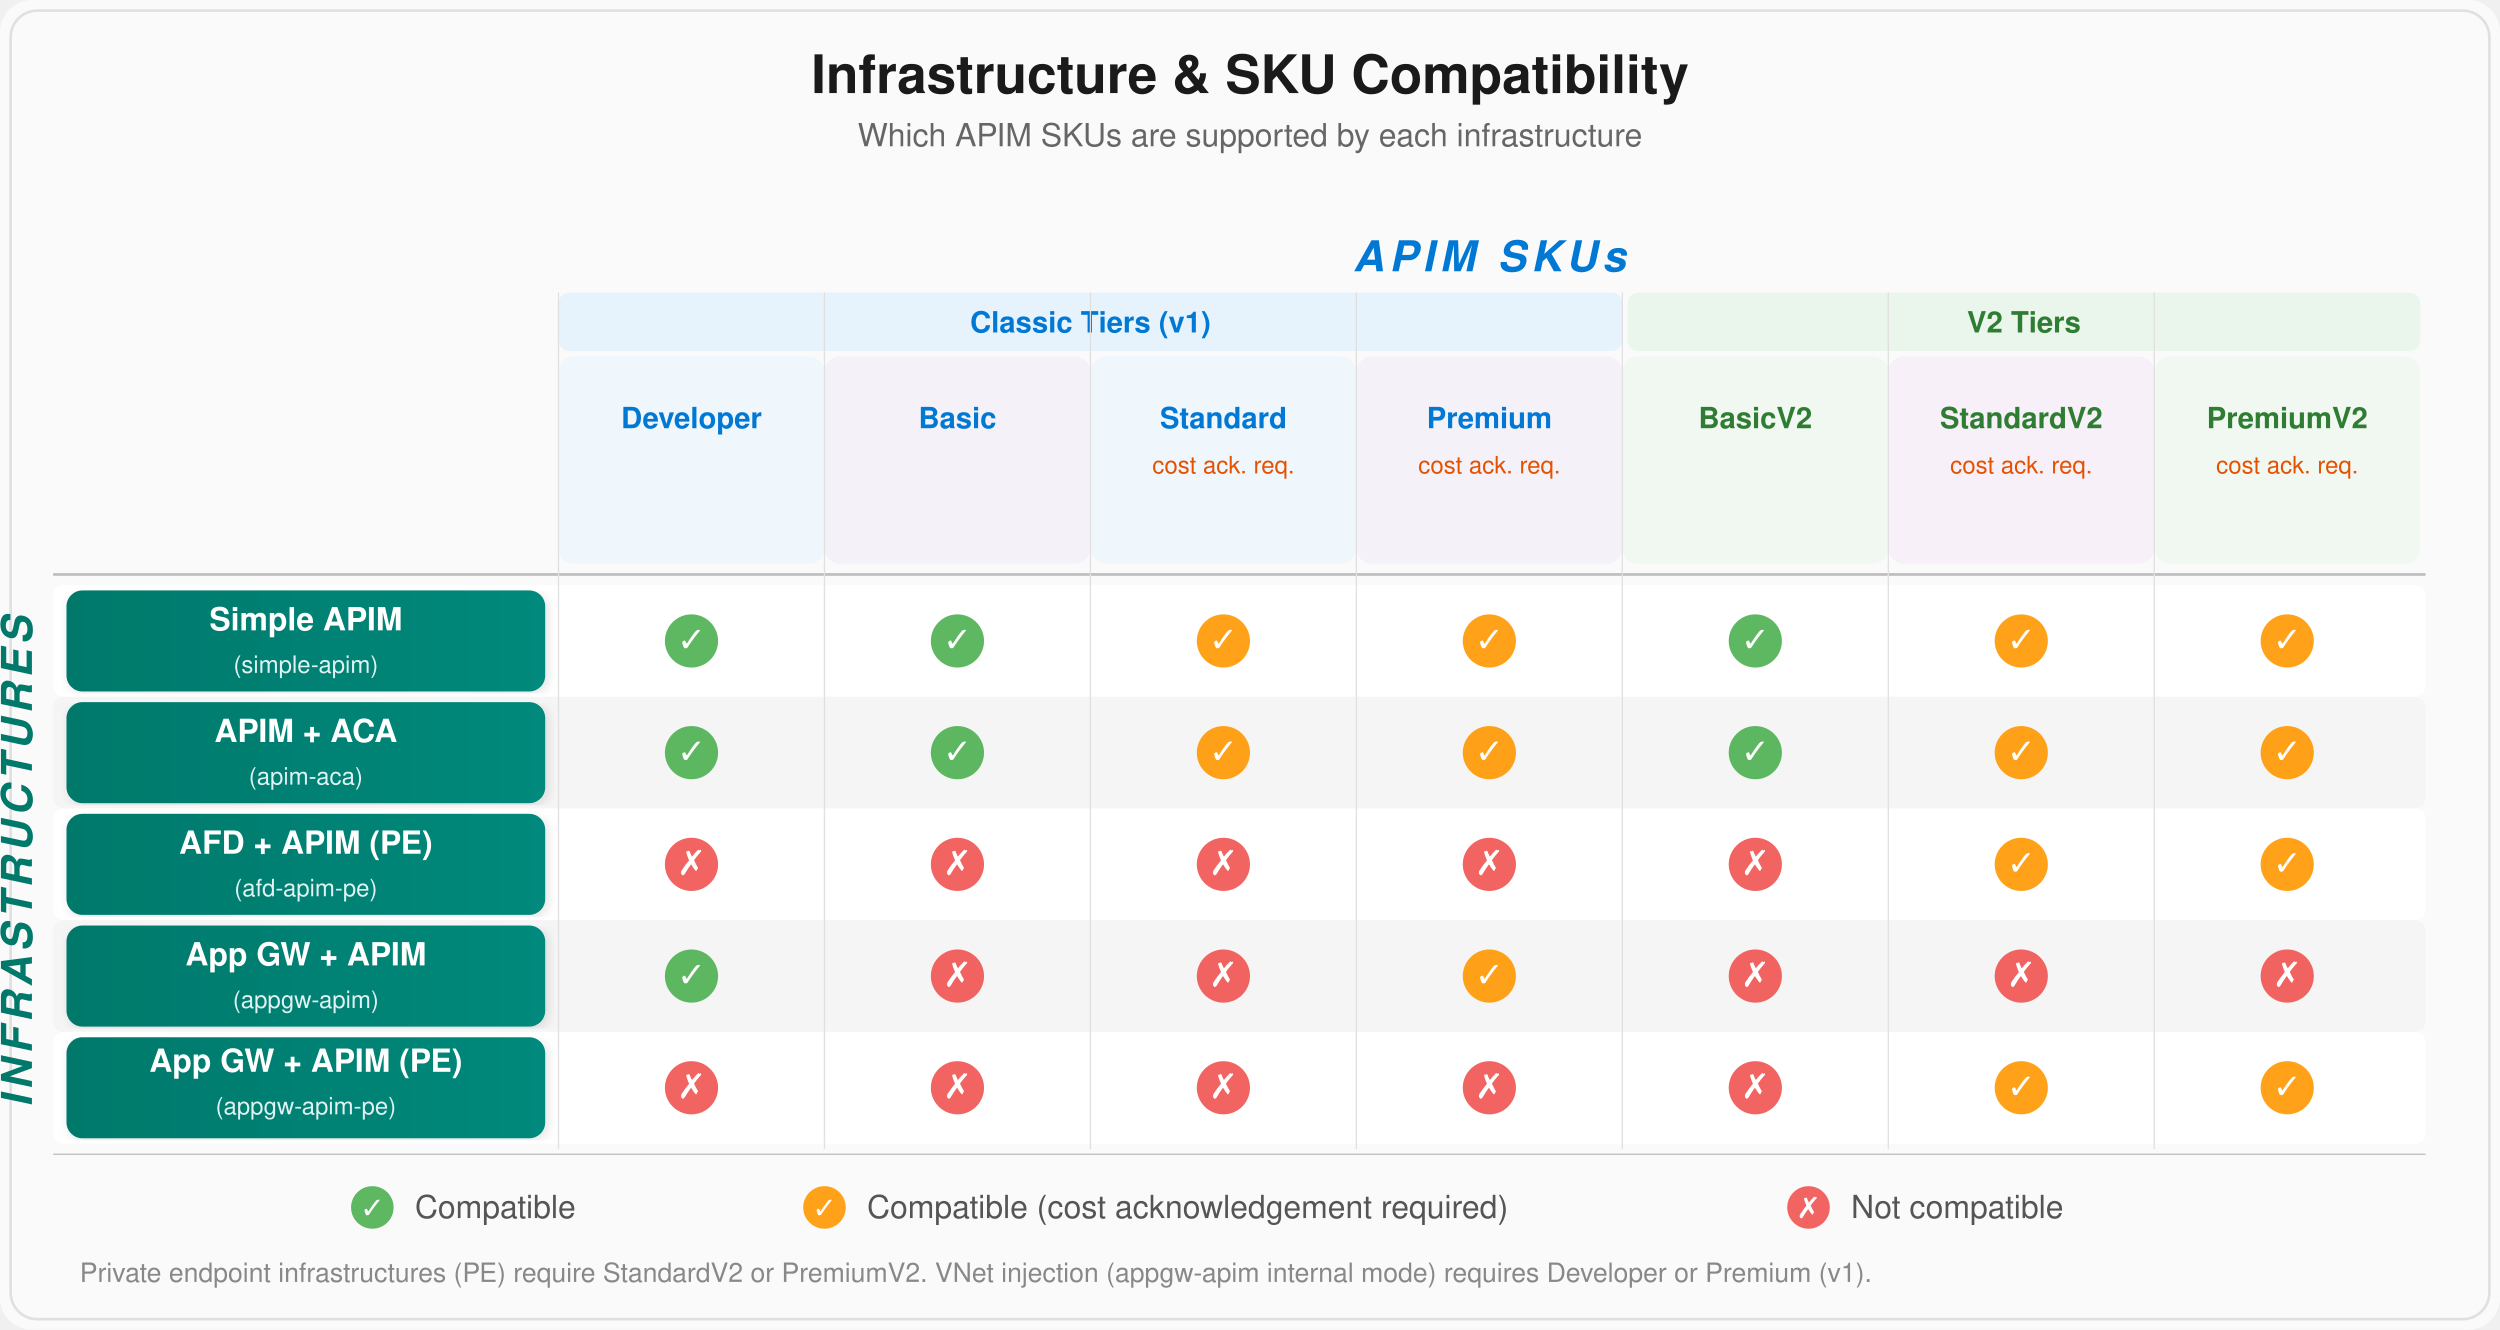
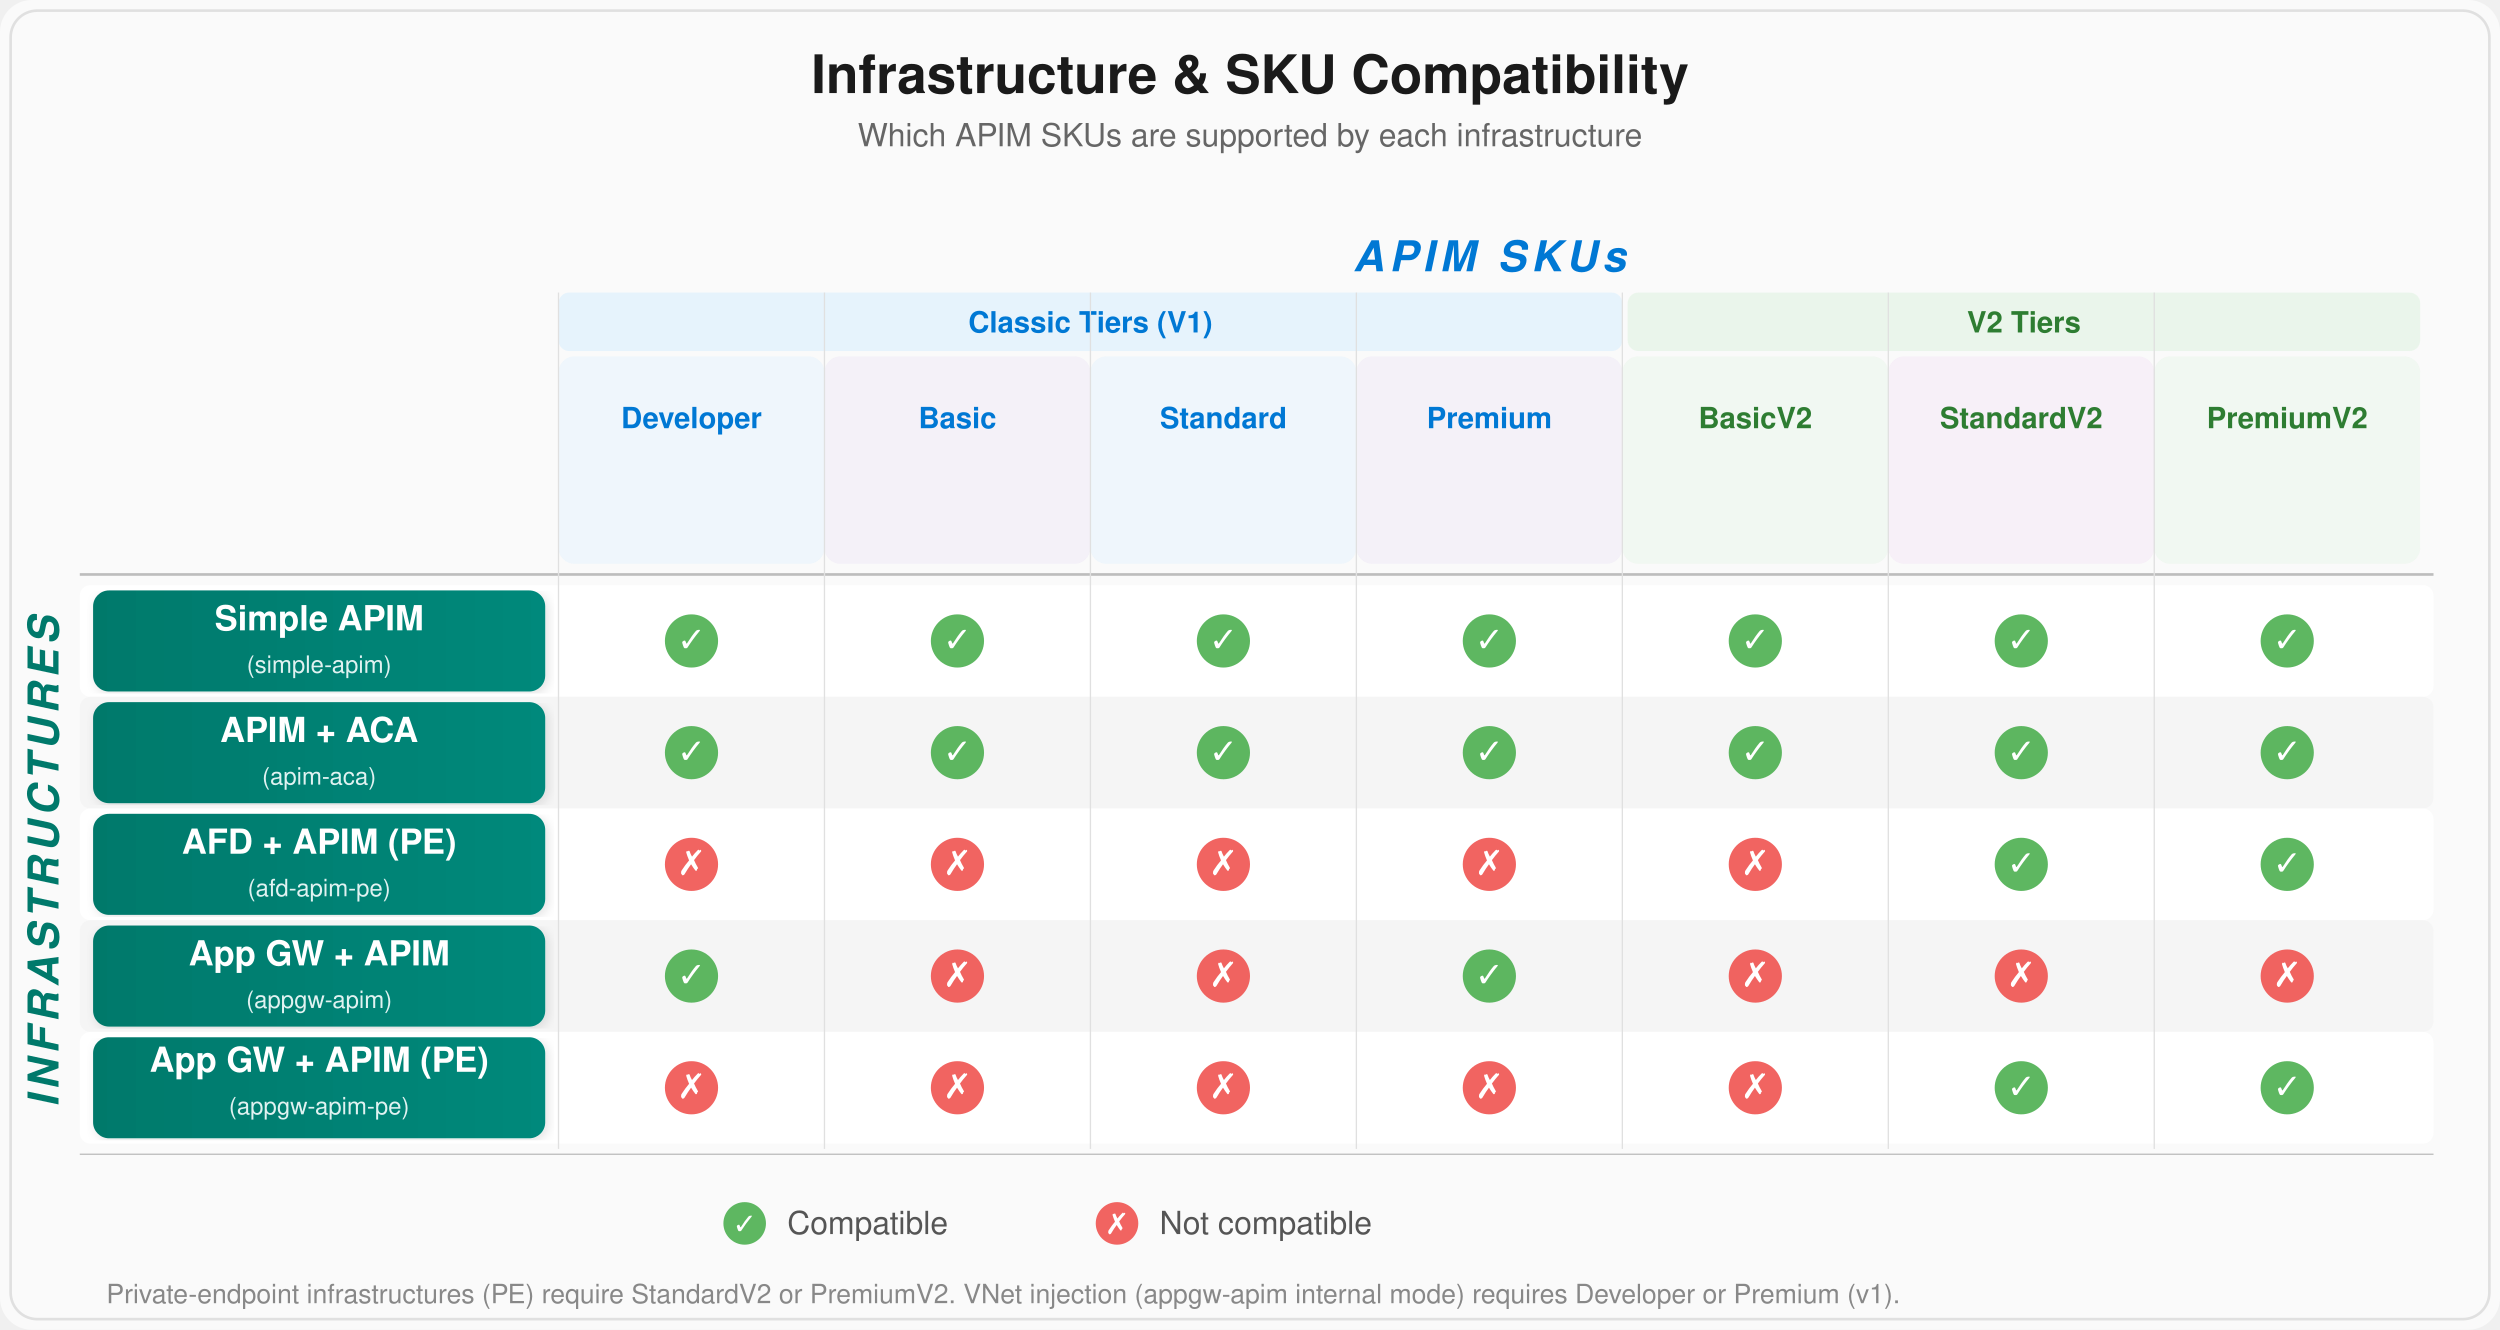
<svg xmlns="http://www.w3.org/2000/svg" viewBox="0 0 940 500" font-family="Segoe UI, Helvetica, Arial, sans-serif">
  <defs>
    <linearGradient id="skuHeaderGrad" x1="0%" y1="0%" x2="0%" y2="100%">
      <stop offset="0%" stop-color="#0078D4" />
      <stop offset="100%" stop-color="#005A9E" />
    </linearGradient>
    <linearGradient id="infraLabelGrad" x1="0%" y1="0%" x2="100%" y2="0%">
      <stop offset="0%" stop-color="#00796B" />
      <stop offset="100%" stop-color="#00897B" />
    </linearGradient>
    <filter id="sh" x="-2%" y="-2%" width="104%" height="104%">
      <feDropShadow dx="1" dy="1" stdDeviation="2" flood-opacity="0.12" />
    </filter>
  </defs>
  <rect width="940" height="500" rx="12" fill="#FAFAFA" />
  <rect x="4" y="4" width="932" height="492" rx="10" fill="none" stroke="#E0E0E0" stroke-width="1" />
  <g transform="translate(0,20)">
    <text x="470" y="15" text-anchor="middle" font-size="20" font-weight="700" fill="#1A1A1A">Infrastructure &amp; SKU Compatibility</text>
    <text x="470" y="35" text-anchor="middle" font-size="12" fill="#666666">Which APIM SKUs are supported by each infrastructure</text>
    <text x="560" y="82" text-anchor="middle" font-size="16" font-weight="700" font-style="italic" fill="#0078D4" letter-spacing="2">APIM SKUs</text>
-     <text x="12" y="304" text-anchor="middle" font-size="16" font-weight="700" font-style="italic" fill="#00796B" letter-spacing="2" transform="rotate(-90 12 304)">INFRASTRUCTURES</text>
+     <text x="22" y="304" text-anchor="middle" font-size="16" font-weight="700" font-style="italic" fill="#00796B" letter-spacing="2" transform="rotate(-90 22 304)">INFRASTRUCTURES</text>
    <rect x="210" y="90" width="400" height="22" rx="4" fill="#E3F2FD" opacity="0.85" />
-     <text x="410" y="105" text-anchor="middle" font-size="11" font-weight="700" fill="#0078D4">Classic Tiers (v1)</text>
+     <text x="410" y="105" text-anchor="middle" font-size="11" font-weight="700" fill="#0078D4">Classic Tiers (V1)</text>
    <rect x="612" y="90" width="298" height="22" rx="4" fill="#E8F5E9" opacity="0.85" />
    <text x="761" y="105" text-anchor="middle" font-size="11" font-weight="700" fill="#2E7D32">V2 Tiers</text>
    <rect x="210" y="114" width="100" height="78" rx="6" fill="#E3F2FD" opacity="0.5" />
    <rect x="310" y="114" width="100" height="78" rx="6" fill="#EDE7F6" opacity="0.5" />
    <rect x="410" y="114" width="100" height="78" rx="6" fill="#E3F2FD" opacity="0.5" />
    <rect x="510" y="114" width="100" height="78" rx="6" fill="#EDE7F6" opacity="0.5" />
    <rect x="610" y="114" width="100" height="78" rx="6" fill="#E8F5E9" opacity="0.5" />
    <rect x="710" y="114" width="100" height="78" rx="6" fill="#F3E5F5" opacity="0.5" />
    <rect x="810" y="114" width="100" height="78" rx="6" fill="#E8F5E9" opacity="0.5" />
    <text x="260" y="141" text-anchor="middle" font-size="11" font-weight="600" fill="#0078D4">Developer</text>
    <text x="360" y="141" text-anchor="middle" font-size="11" font-weight="600" fill="#0078D4">Basic</text>
    <text x="460" y="141" text-anchor="middle" font-size="11" font-weight="600" fill="#0078D4">Standard</text>
    <text x="560" y="141" text-anchor="middle" font-size="11" font-weight="600" fill="#0078D4">Premium</text>
    <text x="660" y="141" text-anchor="middle" font-size="11" font-weight="600" fill="#2E7D32">BasicV2</text>
    <text x="760" y="141" text-anchor="middle" font-size="11" font-weight="600" fill="#2E7D32">StandardV2</text>
    <text x="860" y="141" text-anchor="middle" font-size="11" font-weight="600" fill="#2E7D32">PremiumV2</text>
-     <text x="460" y="158" text-anchor="middle" font-size="9" fill="#E65100">cost ack. req.</text>
-     <text x="560" y="158" text-anchor="middle" font-size="9" fill="#E65100">cost ack. req.</text>
-     <text x="760" y="158" text-anchor="middle" font-size="9" fill="#E65100">cost ack. req.</text>
-     <text x="860" y="158" text-anchor="middle" font-size="9" fill="#E65100">cost ack. req.</text>
-     <line x1="20" y1="196" x2="912" y2="196" stroke="#BDBDBD" stroke-width="1" />
-     <rect x="20" y="200" width="892" height="42" rx="4" fill="#FFFFFF" />
-     <rect x="25" y="202" width="180" height="38" rx="6" fill="url(#infraLabelGrad)" filter="url(#sh)" />
-     <text x="115" y="217" text-anchor="middle" font-size="12" font-weight="600" fill="#FFFFFF">Simple APIM</text>
-     <text x="115" y="233" text-anchor="middle" font-size="9" fill="#E0F2F1">(simple-apim)</text>
-     <rect x="20" y="242" width="892" height="42" rx="4" fill="#F5F5F5" />
-     <rect x="25" y="244" width="180" height="38" rx="6" fill="url(#infraLabelGrad)" filter="url(#sh)" />
-     <text x="115" y="259" text-anchor="middle" font-size="12" font-weight="600" fill="#FFFFFF">APIM + ACA</text>
-     <text x="115" y="275" text-anchor="middle" font-size="9" fill="#E0F2F1">(apim-aca)</text>
-     <rect x="20" y="284" width="892" height="42" rx="4" fill="#FFFFFF" />
-     <rect x="25" y="286" width="180" height="38" rx="6" fill="url(#infraLabelGrad)" filter="url(#sh)" />
-     <text x="115" y="301" text-anchor="middle" font-size="12" font-weight="600" fill="#FFFFFF">AFD + APIM (PE)</text>
-     <text x="115" y="317" text-anchor="middle" font-size="9" fill="#E0F2F1">(afd-apim-pe)</text>
-     <rect x="20" y="326" width="892" height="42" rx="4" fill="#F5F5F5" />
-     <rect x="25" y="328" width="180" height="38" rx="6" fill="url(#infraLabelGrad)" filter="url(#sh)" />
-     <text x="115" y="343" text-anchor="middle" font-size="12" font-weight="600" fill="#FFFFFF">App GW + APIM</text>
-     <text x="115" y="359" text-anchor="middle" font-size="9" fill="#E0F2F1">(appgw-apim)</text>
-     <rect x="20" y="368" width="892" height="42" rx="4" fill="#FFFFFF" />
-     <rect x="25" y="370" width="180" height="38" rx="6" fill="url(#infraLabelGrad)" filter="url(#sh)" />
-     <text x="115" y="383" text-anchor="middle" font-size="12" font-weight="600" fill="#FFFFFF">App GW + APIM (PE)</text>
-     <text x="115" y="399" text-anchor="middle" font-size="9" fill="#E0F2F1">(appgw-apim-pe)</text>
+     <line x1="30" y1="196" x2="915" y2="196" stroke="#BDBDBD" stroke-width="1" />
+     <rect x="30" y="200" width="885" height="42" rx="4" fill="#FFFFFF" />
+     <rect x="35" y="202" width="170" height="38" rx="6" fill="url(#infraLabelGrad)" filter="url(#sh)" />
+     <text x="120" y="217" text-anchor="middle" font-size="13" font-weight="600" fill="#FFFFFF">Simple APIM</text>
+     <text x="120" y="233" text-anchor="middle" font-size="9" fill="#E0F2F1">(simple-apim)</text>
+     <rect x="30" y="242" width="885" height="42" rx="4" fill="#F5F5F5" />
+     <rect x="35" y="244" width="170" height="38" rx="6" fill="url(#infraLabelGrad)" filter="url(#sh)" />
+     <text x="120" y="259" text-anchor="middle" font-size="13" font-weight="600" fill="#FFFFFF">APIM + ACA</text>
+     <text x="120" y="275" text-anchor="middle" font-size="9" fill="#E0F2F1">(apim-aca)</text>
+     <rect x="30" y="284" width="885" height="42" rx="4" fill="#FFFFFF" />
+     <rect x="35" y="286" width="170" height="38" rx="6" fill="url(#infraLabelGrad)" filter="url(#sh)" />
+     <text x="120" y="301" text-anchor="middle" font-size="13" font-weight="600" fill="#FFFFFF">AFD + APIM (PE)</text>
+     <text x="120" y="317" text-anchor="middle" font-size="9" fill="#E0F2F1">(afd-apim-pe)</text>
+     <rect x="30" y="326" width="885" height="42" rx="4" fill="#F5F5F5" />
+     <rect x="35" y="328" width="170" height="38" rx="6" fill="url(#infraLabelGrad)" filter="url(#sh)" />
+     <text x="120" y="343" text-anchor="middle" font-size="13" font-weight="600" fill="#FFFFFF">App GW + APIM</text>
+     <text x="120" y="359" text-anchor="middle" font-size="9" fill="#E0F2F1">(appgw-apim)</text>
+     <rect x="30" y="368" width="885" height="42" rx="4" fill="#FFFFFF" />
+     <rect x="35" y="370" width="170" height="38" rx="6" fill="url(#infraLabelGrad)" filter="url(#sh)" />
+     <text x="120" y="383" text-anchor="middle" font-size="13" font-weight="600" fill="#FFFFFF">App GW + APIM (PE)</text>
+     <text x="120" y="399" text-anchor="middle" font-size="9" fill="#E0F2F1">(appgw-apim-pe)</text>
    <line x1="210" y1="90" x2="210" y2="412" stroke="#E0E0E0" stroke-width="0.5" />
    <line x1="310" y1="90" x2="310" y2="412" stroke="#E0E0E0" stroke-width="0.5" />
    <line x1="410" y1="90" x2="410" y2="412" stroke="#E0E0E0" stroke-width="0.5" />
    <line x1="510" y1="90" x2="510" y2="412" stroke="#E0E0E0" stroke-width="0.5" />
    <line x1="610" y1="90" x2="610" y2="412" stroke="#E0E0E0" stroke-width="0.5" />
    <line x1="710" y1="90" x2="710" y2="412" stroke="#E0E0E0" stroke-width="0.5" />
    <line x1="810" y1="90" x2="810" y2="412" stroke="#E0E0E0" stroke-width="0.5" />
    <circle cx="260" cy="221" r="10" fill="#4CAF50" opacity="0.9" />
    <text x="260" y="225" text-anchor="middle" font-size="13" font-weight="700" fill="#FFFFFF">✓</text>
    <circle cx="360" cy="221" r="10" fill="#4CAF50" opacity="0.9" />
    <text x="360" y="225" text-anchor="middle" font-size="13" font-weight="700" fill="#FFFFFF">✓</text>
-     <circle cx="460" cy="221" r="10" fill="#FF9800" opacity="0.9" />
+     <circle cx="460" cy="221" r="10" fill="#4CAF50" opacity="0.9" />
    <text x="460" y="225" text-anchor="middle" font-size="13" font-weight="700" fill="#FFFFFF">✓</text>
-     <circle cx="560" cy="221" r="10" fill="#FF9800" opacity="0.9" />
+     <circle cx="560" cy="221" r="10" fill="#4CAF50" opacity="0.9" />
    <text x="560" y="225" text-anchor="middle" font-size="13" font-weight="700" fill="#FFFFFF">✓</text>
    <circle cx="660" cy="221" r="10" fill="#4CAF50" opacity="0.9" />
    <text x="660" y="225" text-anchor="middle" font-size="13" font-weight="700" fill="#FFFFFF">✓</text>
-     <circle cx="760" cy="221" r="10" fill="#FF9800" opacity="0.9" />
+     <circle cx="760" cy="221" r="10" fill="#4CAF50" opacity="0.9" />
    <text x="760" y="225" text-anchor="middle" font-size="13" font-weight="700" fill="#FFFFFF">✓</text>
-     <circle cx="860" cy="221" r="10" fill="#FF9800" opacity="0.9" />
+     <circle cx="860" cy="221" r="10" fill="#4CAF50" opacity="0.9" />
    <text x="860" y="225" text-anchor="middle" font-size="13" font-weight="700" fill="#FFFFFF">✓</text>
    <circle cx="260" cy="263" r="10" fill="#4CAF50" opacity="0.9" />
    <text x="260" y="267" text-anchor="middle" font-size="13" font-weight="700" fill="#FFFFFF">✓</text>
    <circle cx="360" cy="263" r="10" fill="#4CAF50" opacity="0.9" />
    <text x="360" y="267" text-anchor="middle" font-size="13" font-weight="700" fill="#FFFFFF">✓</text>
-     <circle cx="460" cy="263" r="10" fill="#FF9800" opacity="0.9" />
+     <circle cx="460" cy="263" r="10" fill="#4CAF50" opacity="0.9" />
    <text x="460" y="267" text-anchor="middle" font-size="13" font-weight="700" fill="#FFFFFF">✓</text>
-     <circle cx="560" cy="263" r="10" fill="#FF9800" opacity="0.9" />
+     <circle cx="560" cy="263" r="10" fill="#4CAF50" opacity="0.9" />
    <text x="560" y="267" text-anchor="middle" font-size="13" font-weight="700" fill="#FFFFFF">✓</text>
    <circle cx="660" cy="263" r="10" fill="#4CAF50" opacity="0.9" />
    <text x="660" y="267" text-anchor="middle" font-size="13" font-weight="700" fill="#FFFFFF">✓</text>
-     <circle cx="760" cy="263" r="10" fill="#FF9800" opacity="0.9" />
+     <circle cx="760" cy="263" r="10" fill="#4CAF50" opacity="0.9" />
    <text x="760" y="267" text-anchor="middle" font-size="13" font-weight="700" fill="#FFFFFF">✓</text>
-     <circle cx="860" cy="263" r="10" fill="#FF9800" opacity="0.9" />
+     <circle cx="860" cy="263" r="10" fill="#4CAF50" opacity="0.9" />
    <text x="860" y="267" text-anchor="middle" font-size="13" font-weight="700" fill="#FFFFFF">✓</text>
    <circle cx="260" cy="305" r="10" fill="#EF5350" opacity="0.9" />
    <text x="260" y="309" text-anchor="middle" font-size="13" font-weight="700" fill="#FFFFFF">✗</text>
    <circle cx="360" cy="305" r="10" fill="#EF5350" opacity="0.9" />
    <text x="360" y="309" text-anchor="middle" font-size="13" font-weight="700" fill="#FFFFFF">✗</text>
    <circle cx="460" cy="305" r="10" fill="#EF5350" opacity="0.9" />
    <text x="460" y="309" text-anchor="middle" font-size="13" font-weight="700" fill="#FFFFFF">✗</text>
    <circle cx="560" cy="305" r="10" fill="#EF5350" opacity="0.9" />
    <text x="560" y="309" text-anchor="middle" font-size="13" font-weight="700" fill="#FFFFFF">✗</text>
    <circle cx="660" cy="305" r="10" fill="#EF5350" opacity="0.9" />
    <text x="660" y="309" text-anchor="middle" font-size="13" font-weight="700" fill="#FFFFFF">✗</text>
-     <circle cx="760" cy="305" r="10" fill="#FF9800" opacity="0.9" />
+     <circle cx="760" cy="305" r="10" fill="#4CAF50" opacity="0.9" />
    <text x="760" y="309" text-anchor="middle" font-size="13" font-weight="700" fill="#FFFFFF">✓</text>
-     <circle cx="860" cy="305" r="10" fill="#FF9800" opacity="0.9" />
+     <circle cx="860" cy="305" r="10" fill="#4CAF50" opacity="0.9" />
    <text x="860" y="309" text-anchor="middle" font-size="13" font-weight="700" fill="#FFFFFF">✓</text>
    <circle cx="260" cy="347" r="10" fill="#4CAF50" opacity="0.9" />
    <text x="260" y="351" text-anchor="middle" font-size="13" font-weight="700" fill="#FFFFFF">✓</text>
    <circle cx="360" cy="347" r="10" fill="#EF5350" opacity="0.9" />
    <text x="360" y="351" text-anchor="middle" font-size="13" font-weight="700" fill="#FFFFFF">✗</text>
    <circle cx="460" cy="347" r="10" fill="#EF5350" opacity="0.9" />
    <text x="460" y="351" text-anchor="middle" font-size="13" font-weight="700" fill="#FFFFFF">✗</text>
-     <circle cx="560" cy="347" r="10" fill="#FF9800" opacity="0.9" />
+     <circle cx="560" cy="347" r="10" fill="#4CAF50" opacity="0.9" />
    <text x="560" y="351" text-anchor="middle" font-size="13" font-weight="700" fill="#FFFFFF">✓</text>
    <circle cx="660" cy="347" r="10" fill="#EF5350" opacity="0.9" />
    <text x="660" y="351" text-anchor="middle" font-size="13" font-weight="700" fill="#FFFFFF">✗</text>
    <circle cx="760" cy="347" r="10" fill="#EF5350" opacity="0.9" />
    <text x="760" y="351" text-anchor="middle" font-size="13" font-weight="700" fill="#FFFFFF">✗</text>
    <circle cx="860" cy="347" r="10" fill="#EF5350" opacity="0.9" />
    <text x="860" y="351" text-anchor="middle" font-size="13" font-weight="700" fill="#FFFFFF">✗</text>
    <circle cx="260" cy="389" r="10" fill="#EF5350" opacity="0.9" />
    <text x="260" y="393" text-anchor="middle" font-size="13" font-weight="700" fill="#FFFFFF">✗</text>
    <circle cx="360" cy="389" r="10" fill="#EF5350" opacity="0.9" />
    <text x="360" y="393" text-anchor="middle" font-size="13" font-weight="700" fill="#FFFFFF">✗</text>
    <circle cx="460" cy="389" r="10" fill="#EF5350" opacity="0.9" />
    <text x="460" y="393" text-anchor="middle" font-size="13" font-weight="700" fill="#FFFFFF">✗</text>
    <circle cx="560" cy="389" r="10" fill="#EF5350" opacity="0.9" />
    <text x="560" y="393" text-anchor="middle" font-size="13" font-weight="700" fill="#FFFFFF">✗</text>
    <circle cx="660" cy="389" r="10" fill="#EF5350" opacity="0.9" />
    <text x="660" y="393" text-anchor="middle" font-size="13" font-weight="700" fill="#FFFFFF">✗</text>
-     <circle cx="760" cy="389" r="10" fill="#FF9800" opacity="0.9" />
+     <circle cx="760" cy="389" r="10" fill="#4CAF50" opacity="0.9" />
    <text x="760" y="393" text-anchor="middle" font-size="13" font-weight="700" fill="#FFFFFF">✓</text>
-     <circle cx="860" cy="389" r="10" fill="#FF9800" opacity="0.9" />
+     <circle cx="860" cy="389" r="10" fill="#4CAF50" opacity="0.9" />
    <text x="860" y="393" text-anchor="middle" font-size="13" font-weight="700" fill="#FFFFFF">✓</text>
-     <line x1="20" y1="414" x2="912" y2="414" stroke="#BDBDBD" stroke-width="0.5" />
-     <circle cx="140" cy="434" r="8" fill="#4CAF50" opacity="0.9" />
-     <text x="140" y="438" text-anchor="middle" font-size="11" font-weight="700" fill="#FFFFFF">✓</text>
-     <text x="156" y="438" font-size="12" fill="#555555">Compatible</text>
-     <circle cx="310" cy="434" r="8" fill="#FF9800" opacity="0.9" />
-     <text x="310" y="438" text-anchor="middle" font-size="11" font-weight="700" fill="#FFFFFF">✓</text>
-     <text x="326" y="438" font-size="12" fill="#555555">Compatible (cost acknowledgement required)</text>
-     <circle cx="680" cy="434" r="8" fill="#EF5350" opacity="0.9" />
-     <text x="680" y="438" text-anchor="middle" font-size="11" font-weight="700" fill="#FFFFFF">✗</text>
-     <text x="696" y="438" font-size="12" fill="#555555">Not compatible</text>
-     <text x="30" y="462" font-size="10" fill="#888888">Private endpoint infrastructures (PE) require StandardV2 or PremiumV2. VNet injection (appgw-apim internal mode) requires Developer or Premium (v1).</text>
+     <line x1="30" y1="414" x2="915" y2="414" stroke="#BDBDBD" stroke-width="0.5" />
+     <circle cx="280" cy="440" r="8" fill="#4CAF50" opacity="0.9" />
+     <text x="280" y="444" text-anchor="middle" font-size="11" font-weight="700" fill="#FFFFFF">✓</text>
+     <text x="296" y="444" font-size="12" fill="#555555">Compatible</text>
+     <circle cx="420" cy="440" r="8" fill="#EF5350" opacity="0.9" />
+     <text x="420" y="444" text-anchor="middle" font-size="11" font-weight="700" fill="#FFFFFF">✗</text>
+     <text x="436" y="444" font-size="12" fill="#555555">Not compatible</text>
+     <text x="40" y="470" font-size="10" fill="#888888">Private-endpoint infrastructures (PE) require StandardV2 or PremiumV2. VNet injection (appgw-apim internal mode) requires Developer or Premium (v1).</text>
  </g>
</svg>
